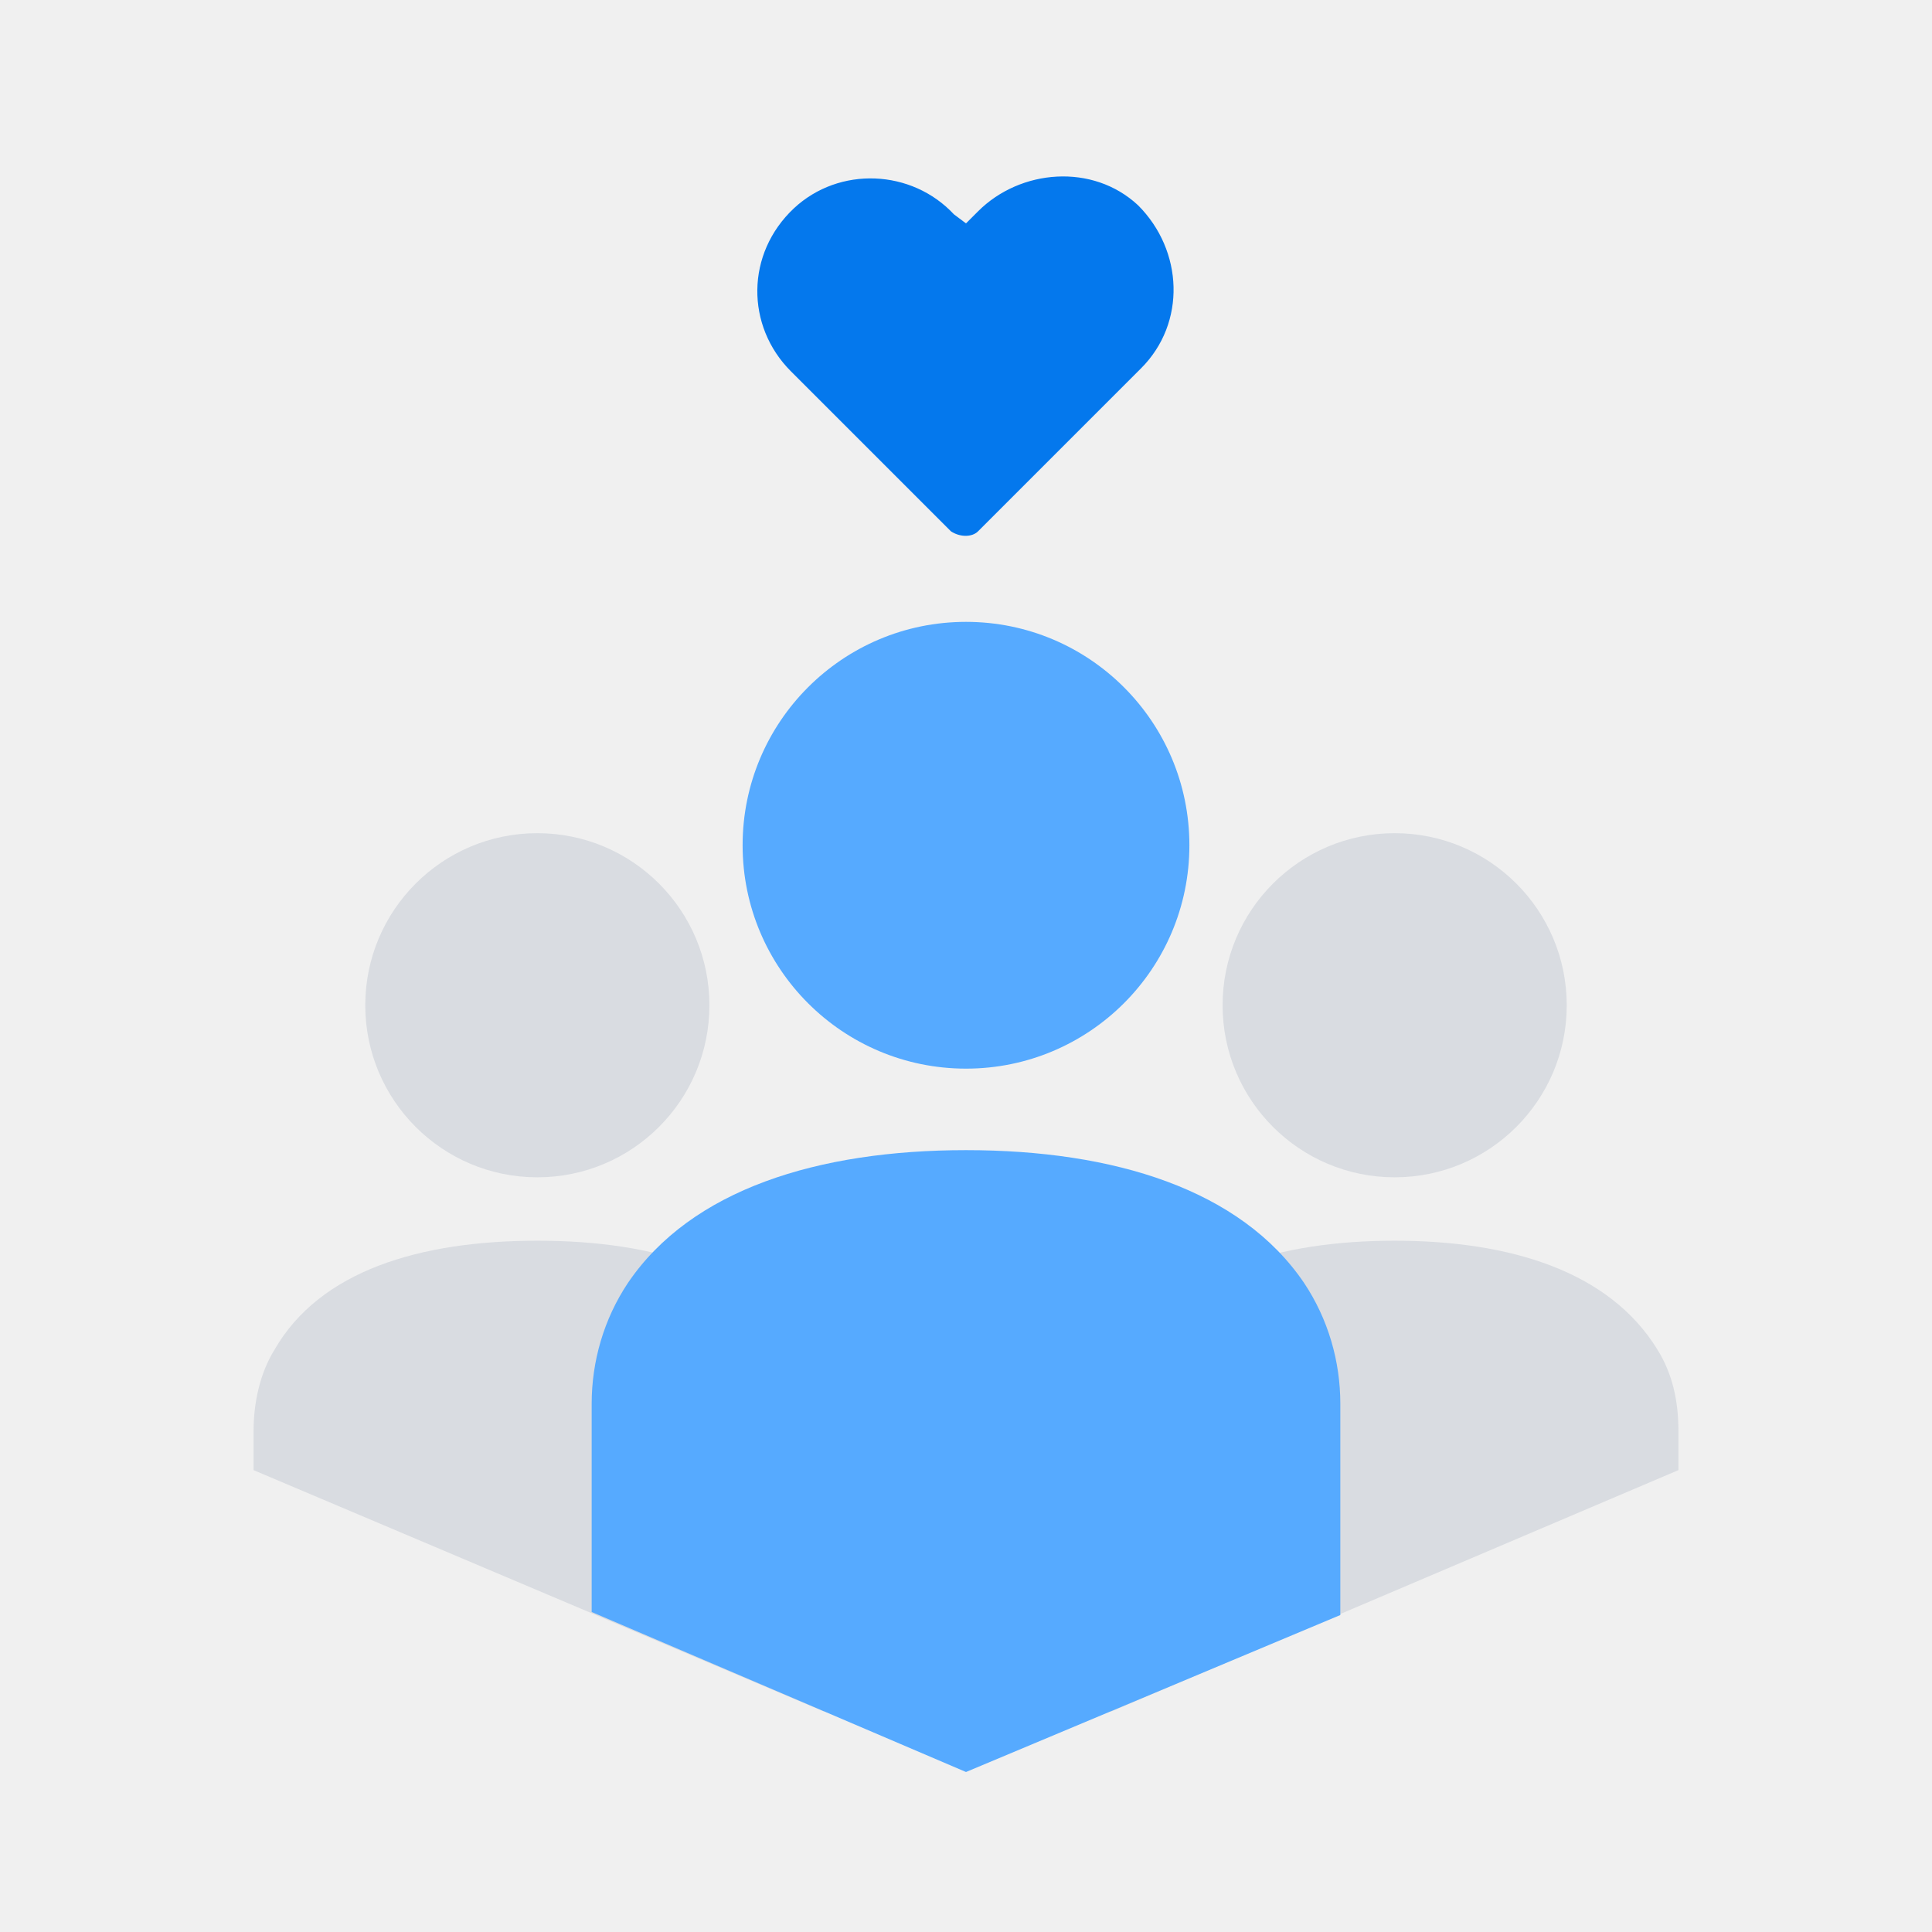
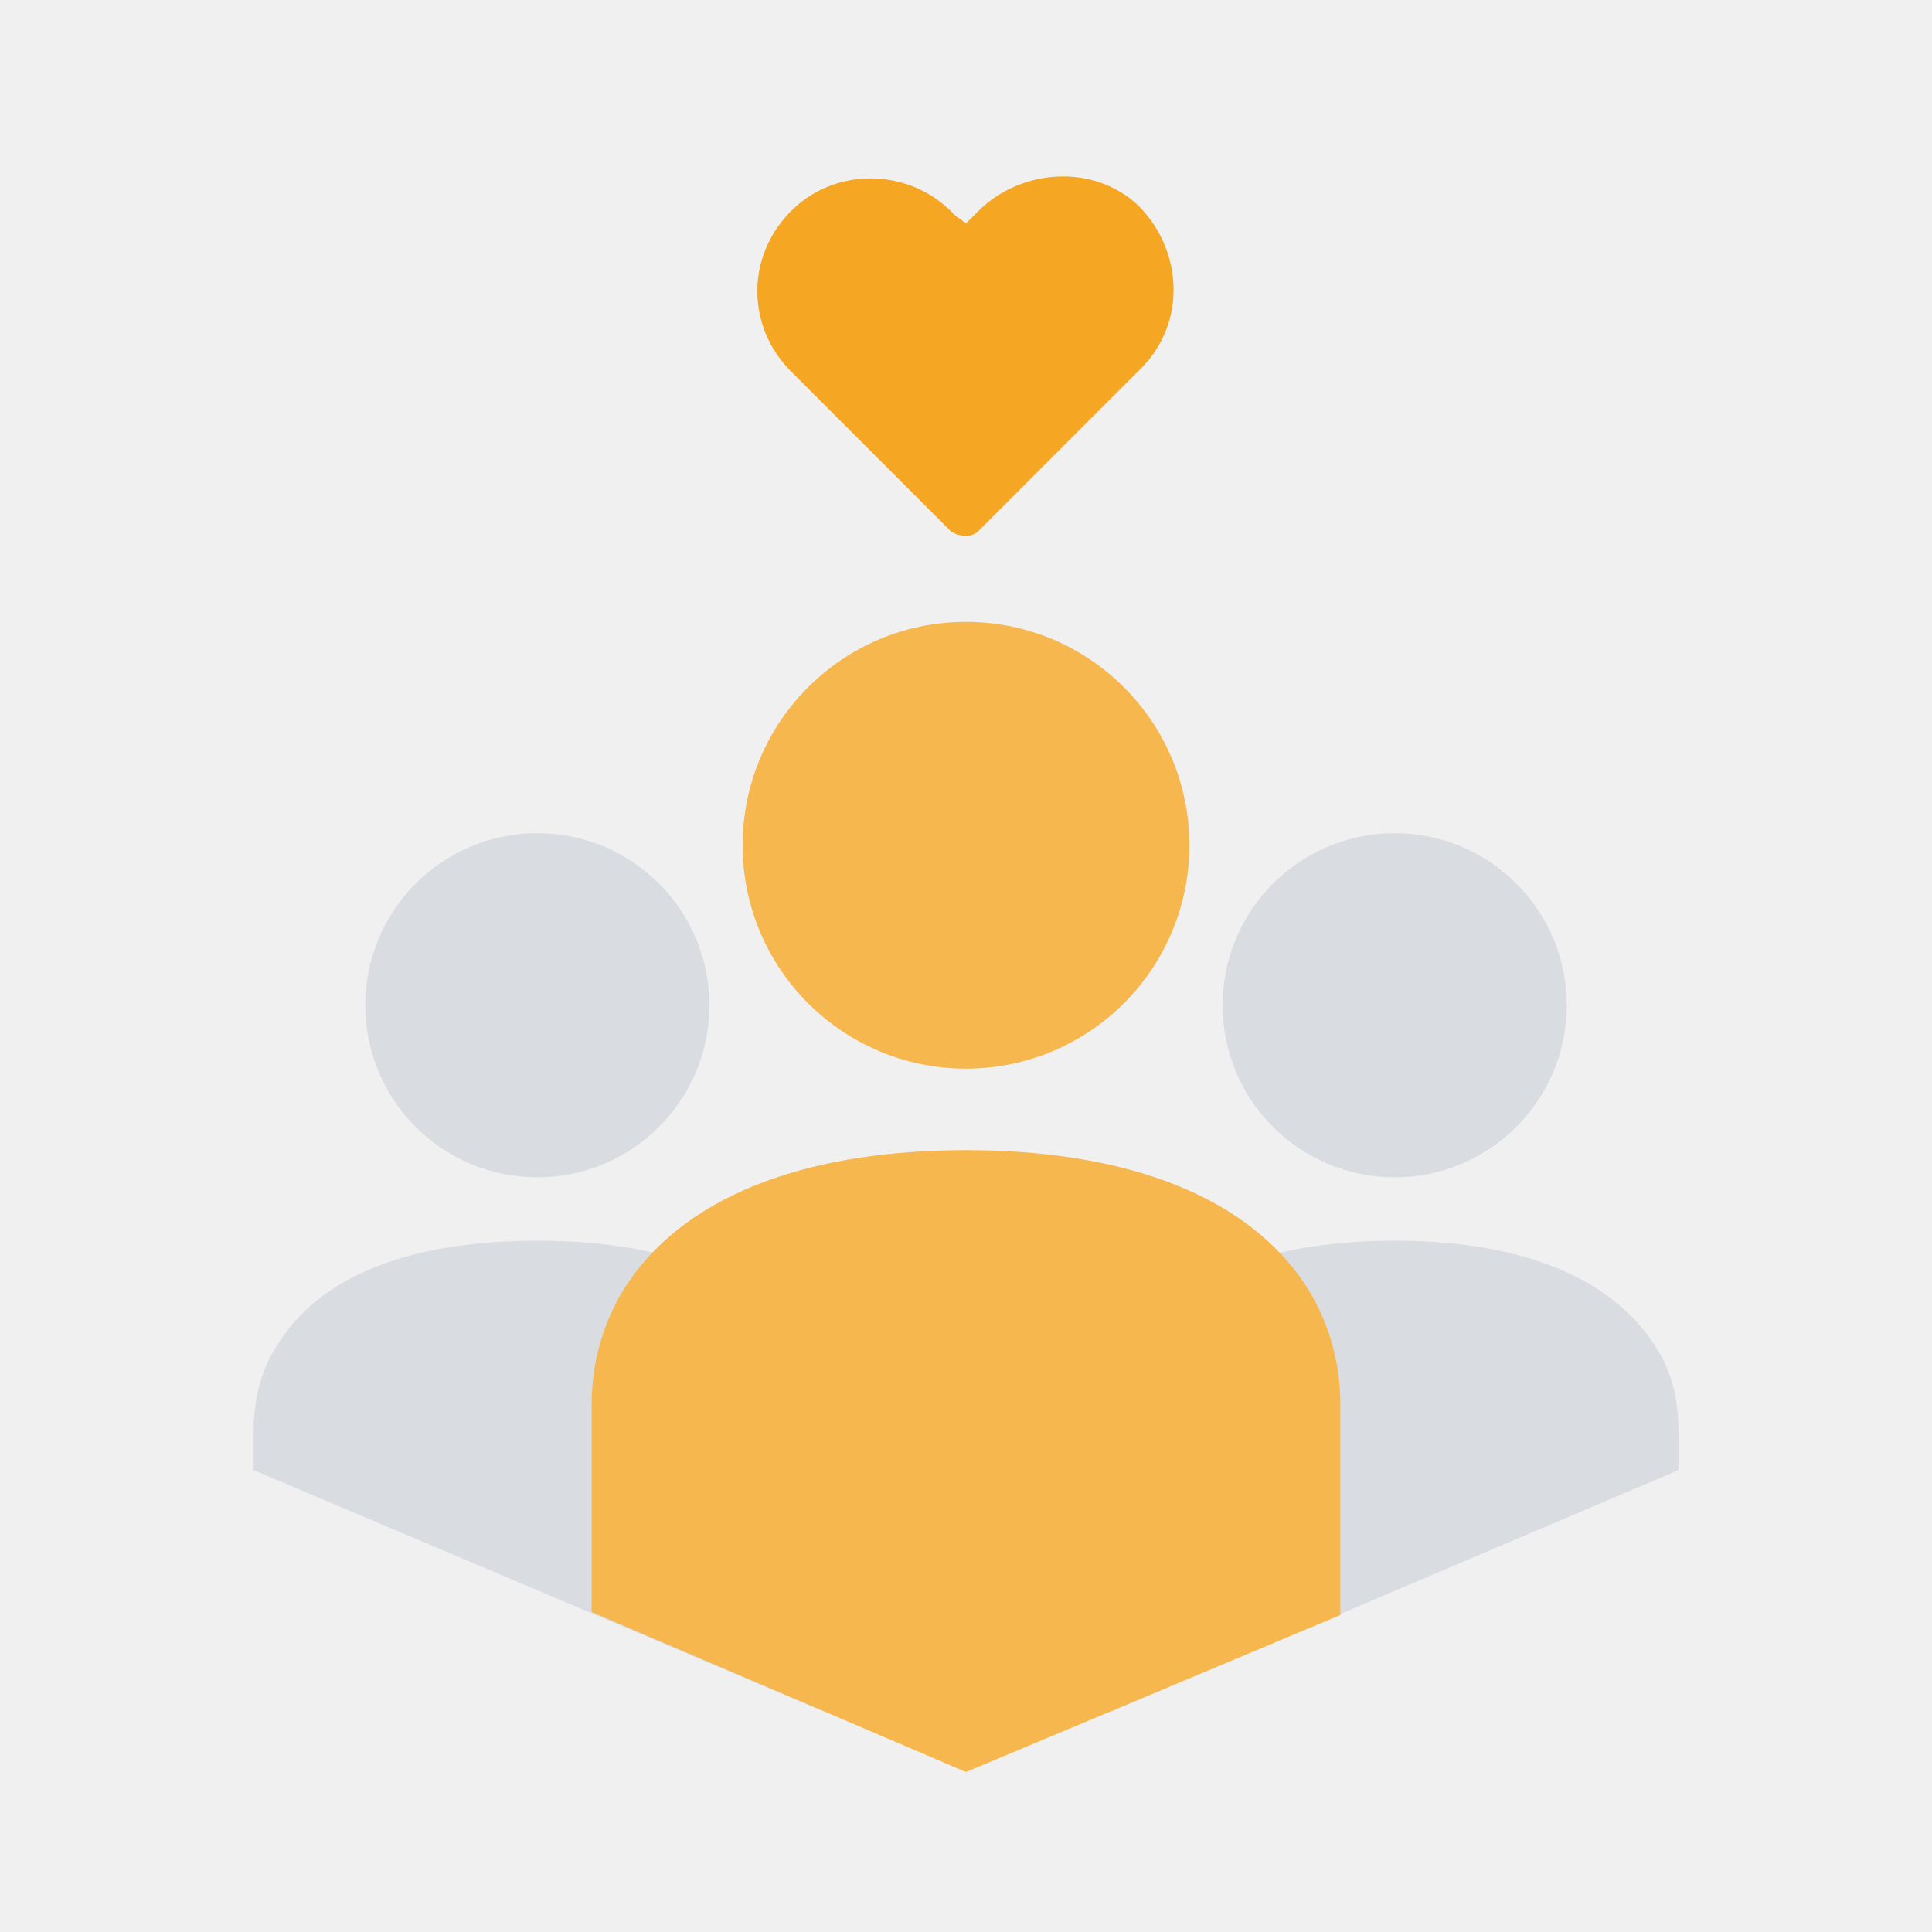
<svg xmlns="http://www.w3.org/2000/svg" id="Layer_1" style="enable-background:new 0 0 64 64;" version="1.1" viewBox="0 0 64 64" xml:space="preserve">
  <style type="text/css">
- 	.st0{fill:#56AAFF;}
+ 	.st0{fill:#F7B74F;}
	.st1{fill:#FFFFFF;}
- 	.st2{fill:#0478ED;}
+ 	.st2{fill:#F5A623;}
	.st3{fill:none;stroke:#D9DCE1;stroke-width:4;stroke-linecap:round;stroke-miterlimit:10;}
	.st4{fill:#D9DCE1;}
	.st5{fill:none;stroke:#D9DCE1;stroke-width:3;stroke-linecap:round;stroke-linejoin:round;stroke-miterlimit:10;}
	.st6{fill:none;stroke:#FFFFFF;stroke-width:2;stroke-miterlimit:10;}
	.st7{fill:none;stroke:#D9DCE1;stroke-width:2;stroke-linecap:square;stroke-miterlimit:10;}
	.st8{fill:none;stroke:#D9DCE1;stroke-width:2;stroke-linecap:square;stroke-miterlimit:10;stroke-dasharray:0.102,6.132;}
- 	.st9{fill:none;stroke:#56AAFF;stroke-width:2;stroke-miterlimit:10;}
- 	.st10{fill:none;stroke:#0478ED;stroke-width:4;stroke-linecap:round;stroke-miterlimit:10;}
- 	.st11{fill:none;stroke:#0478ED;stroke-width:3;stroke-miterlimit:10;}
- 	.st12{fill:none;stroke:#0478ED;stroke-width:2;stroke-miterlimit:10;}
+ 	.st9{fill:none;stroke:#F7B74F;stroke-width:2;stroke-miterlimit:10;}
+ 	.st10{fill:none;stroke:#F5A623;stroke-width:4;stroke-linecap:round;stroke-miterlimit:10;}
+ 	.st11{fill:none;stroke:#F5A623;stroke-width:3;stroke-miterlimit:10;}
+ 	.st12{fill:none;stroke:#F5A623;stroke-width:2;stroke-miterlimit:10;}
	.st13{fill:none;stroke:#D9DCE1;stroke-width:2;stroke-miterlimit:10;}
- 	.st14{fill-rule:evenodd;clip-rule:evenodd;fill:#56AAFF;}
- 	.st15{fill:none;stroke:#0478ED;stroke-width:6;stroke-linecap:round;stroke-miterlimit:10;}
- 	.st16{fill-rule:evenodd;clip-rule:evenodd;fill:#0478ED;}
- 	.st17{fill:none;stroke:#0478ED;stroke-width:3;stroke-linecap:round;stroke-miterlimit:10;}
+ 	.st14{fill-rule:evenodd;clip-rule:evenodd;fill:#F7B74F;}
+ 	.st15{fill:none;stroke:#F5A623;stroke-width:6;stroke-linecap:round;stroke-miterlimit:10;}
+ 	.st16{fill-rule:evenodd;clip-rule:evenodd;fill:#F5A623;}
+ 	.st17{fill:none;stroke:#F5A623;stroke-width:3;stroke-linecap:round;stroke-miterlimit:10;}
	.st18{fill:none;stroke:#D9DCE1;stroke-width:4;stroke-miterlimit:10;}
- 	.st19{fill:none;stroke:#56AAFF;stroke-width:9.52;stroke-linecap:round;stroke-miterlimit:10;}
+ 	.st19{fill:none;stroke:#F7B74F;stroke-width:9.52;stroke-linecap:round;stroke-miterlimit:10;}
	.st20{fill:none;stroke:#D9DCE1;stroke-width:9.52;stroke-linecap:round;stroke-miterlimit:10;}
- 	.st21{fill:none;stroke:#0478ED;stroke-width:2;stroke-miterlimit:10;stroke-dasharray:2,2;}
+ 	.st21{fill:none;stroke:#F5A623;stroke-width:2;stroke-miterlimit:10;stroke-dasharray:2,2;}
	.st22{fill:none;stroke:#D9DCE1;stroke-width:16.238;stroke-linecap:round;stroke-miterlimit:10;}
	.st23{fill:none;stroke:#D9DCE1;stroke-width:15.944;stroke-linecap:square;stroke-miterlimit:10;}
	.st24{fill:none;stroke:#77B5D1;stroke-width:17.733;stroke-linecap:round;stroke-miterlimit:10;}
- 	.st25{fill:none;stroke:#56AAFF;stroke-width:17.937;stroke-linecap:square;stroke-miterlimit:10;}
+ 	.st25{fill:none;stroke:#F7B74F;stroke-width:17.937;stroke-linecap:square;stroke-miterlimit:10;}
</style>
  <circle class="st4" cx="46.2" cy="33.3" r="5.7" />
  <path class="st4" d="M55.6,48.7c0-0.6,0-0.3,0-1.3c0-1-0.2-1.9-0.7-2.7c-1.6-2.6-4.9-3.6-8.7-3.6s-7.2,1-8.7,3.6  c-0.5,0.8-0.7,1.8-0.7,2.7c0,1.3,0,6.7,0,9.3L55.6,48.7z" />
  <circle class="st4" cx="17.8" cy="33.3" r="5.7" />
  <path class="st4" d="M17.8,41.1c-3.9,0-7.2,1-8.7,3.6c-0.5,0.8-0.7,1.8-0.7,2.7c0,1,0,0.7,0,1.3l18.9,8c0-2.6,0-8,0-9.3  c0-1-0.2-1.9-0.7-2.7C25,42.1,21.7,41.1,17.8,41.1z" />
  <circle class="st0" cx="32" cy="28" r="7.4" />
  <path class="st0" d="M32,58.7l12.4-5.2c0-2.3,0-5.5,0-7c0-1.4-0.4-2.8-1.2-4c-2.1-3.1-6.3-4.4-11.2-4.4c-4.9,0-9.1,1.3-11.2,4.4  c-0.8,1.2-1.2,2.6-1.2,4c0,1.5,0,4.6,0,6.9L32,58.7z" />
  <g>
    <path class="st2" d="M32.4,17.6c-0.2,0.2-0.6,0.2-0.9,0l-5.3-5.3c-1.5-1.5-1.5-3.9,0.1-5.4c1.5-1.4,3.9-1.3,5.3,0.2L32,7.4L32.4,7   c1.4-1.4,3.8-1.6,5.3-0.2c1.5,1.5,1.6,3.9,0.1,5.4L32.4,17.6z" />
  </g>
</svg>
